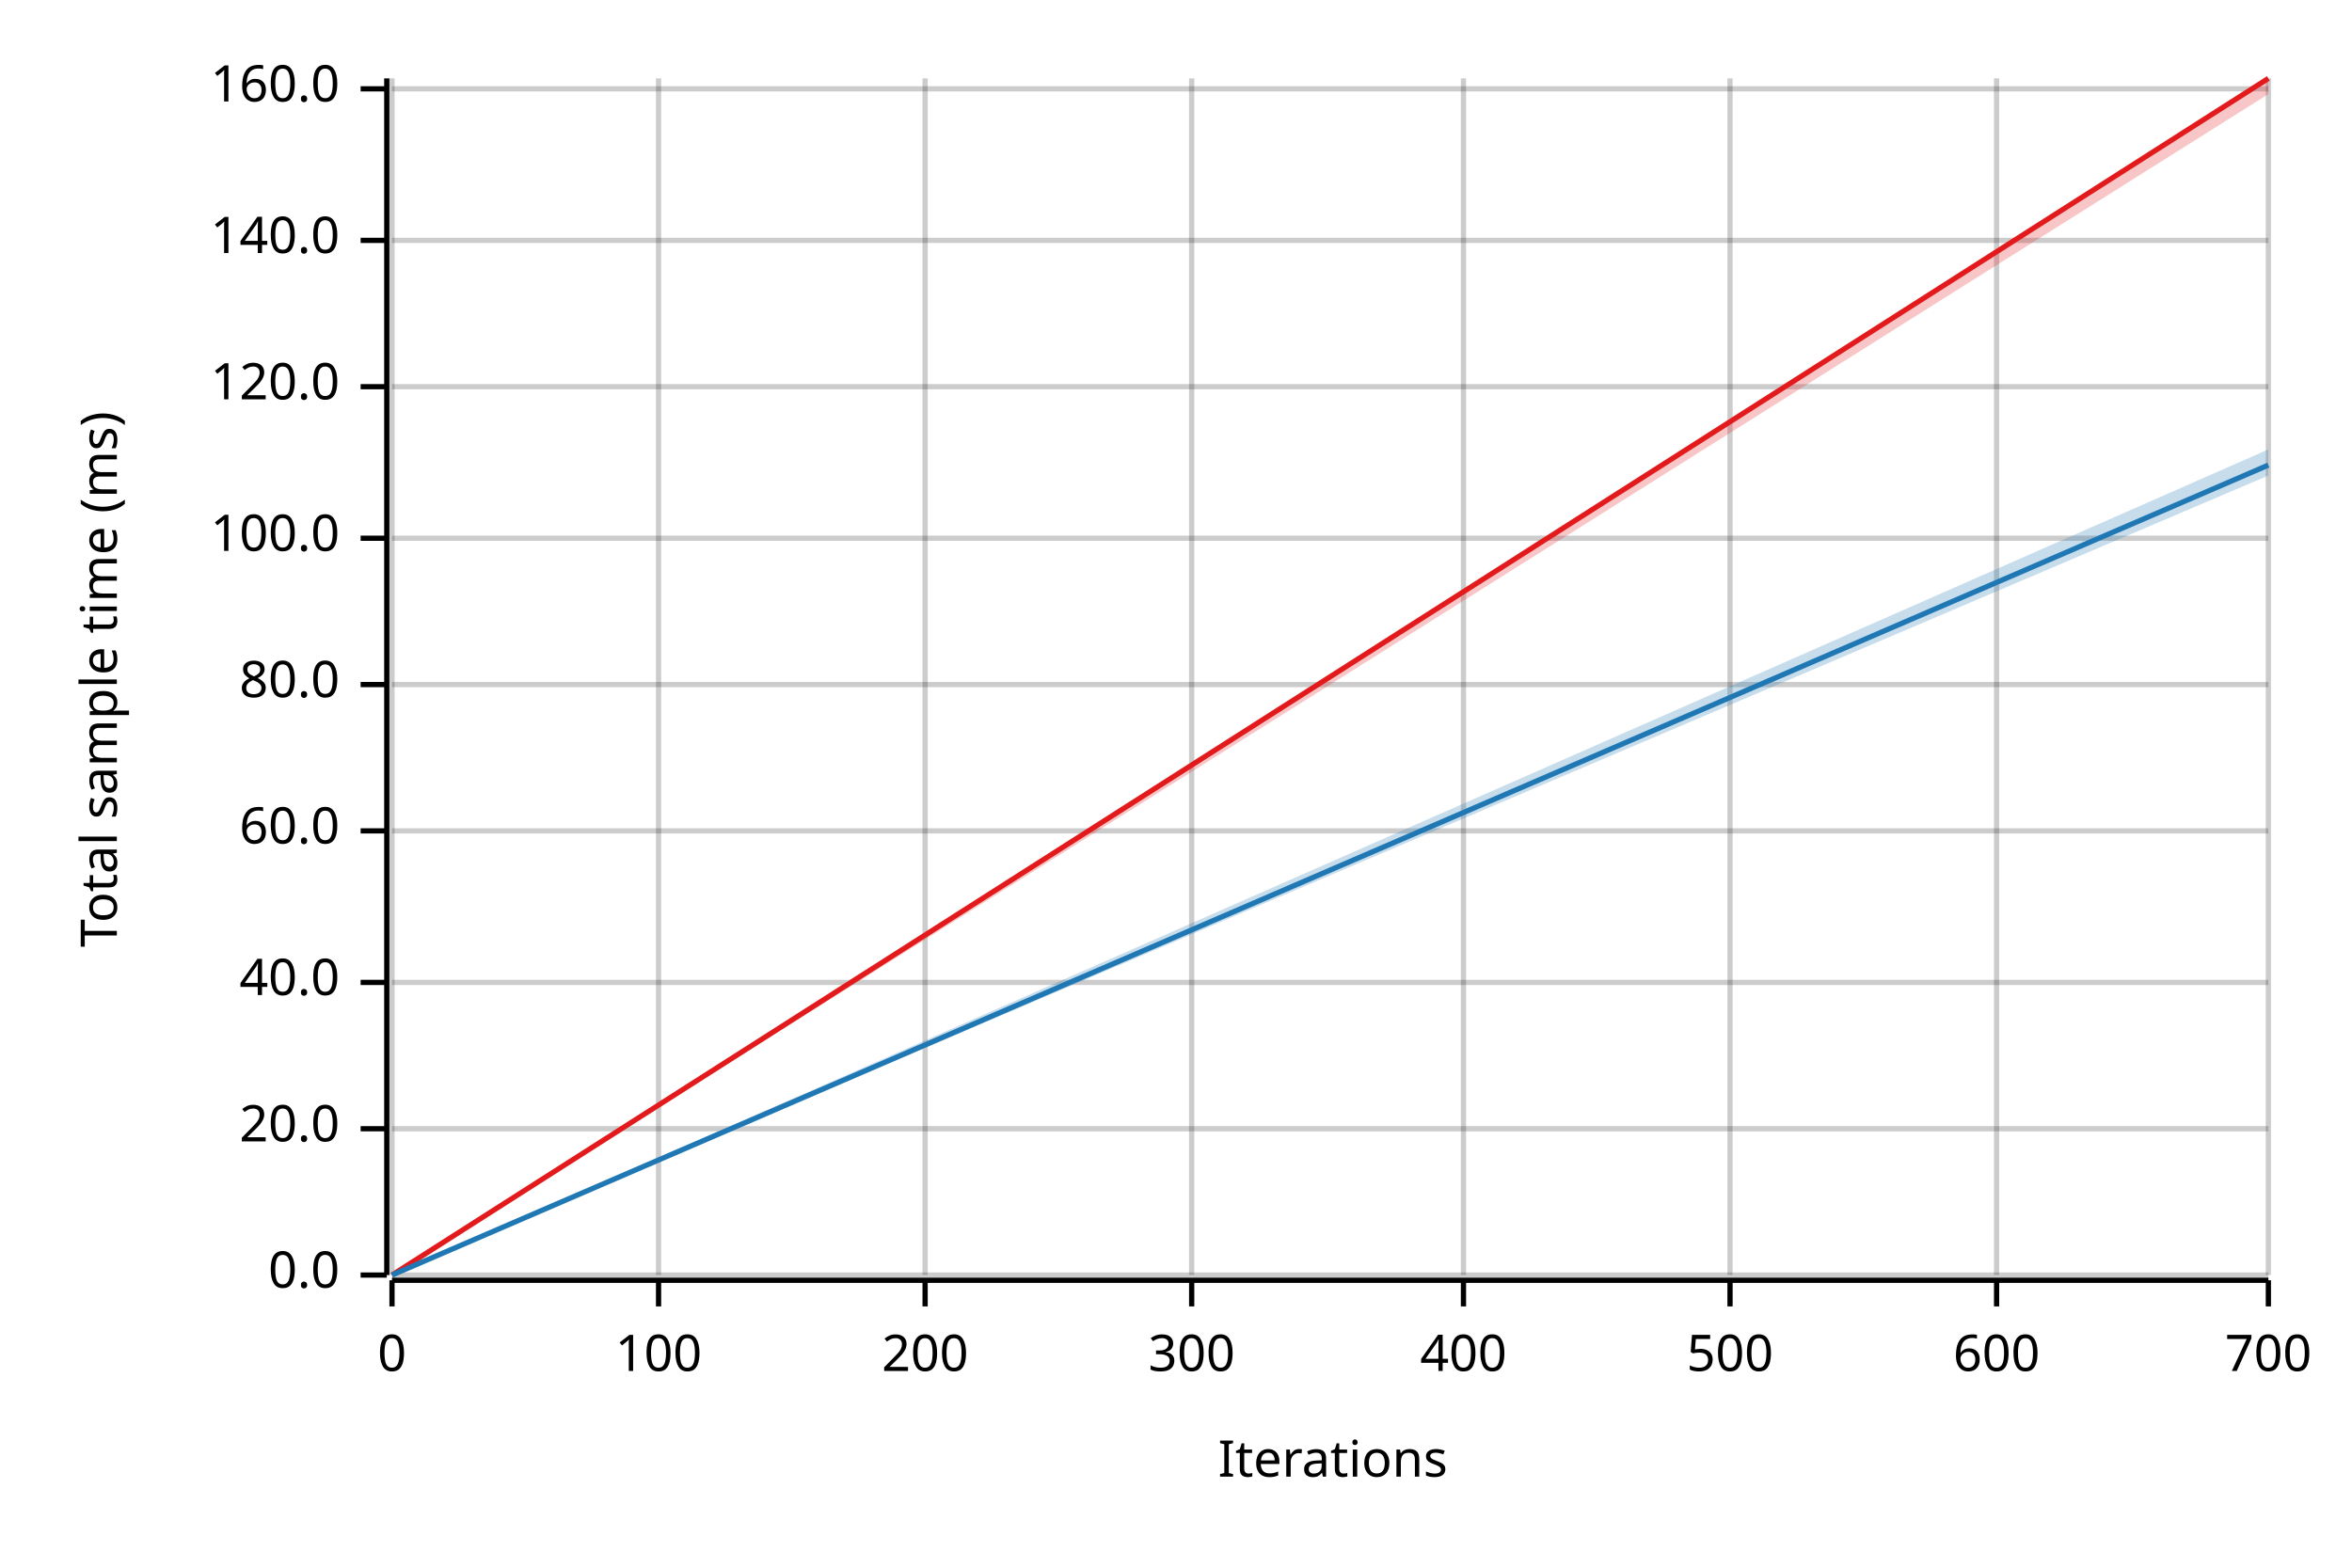
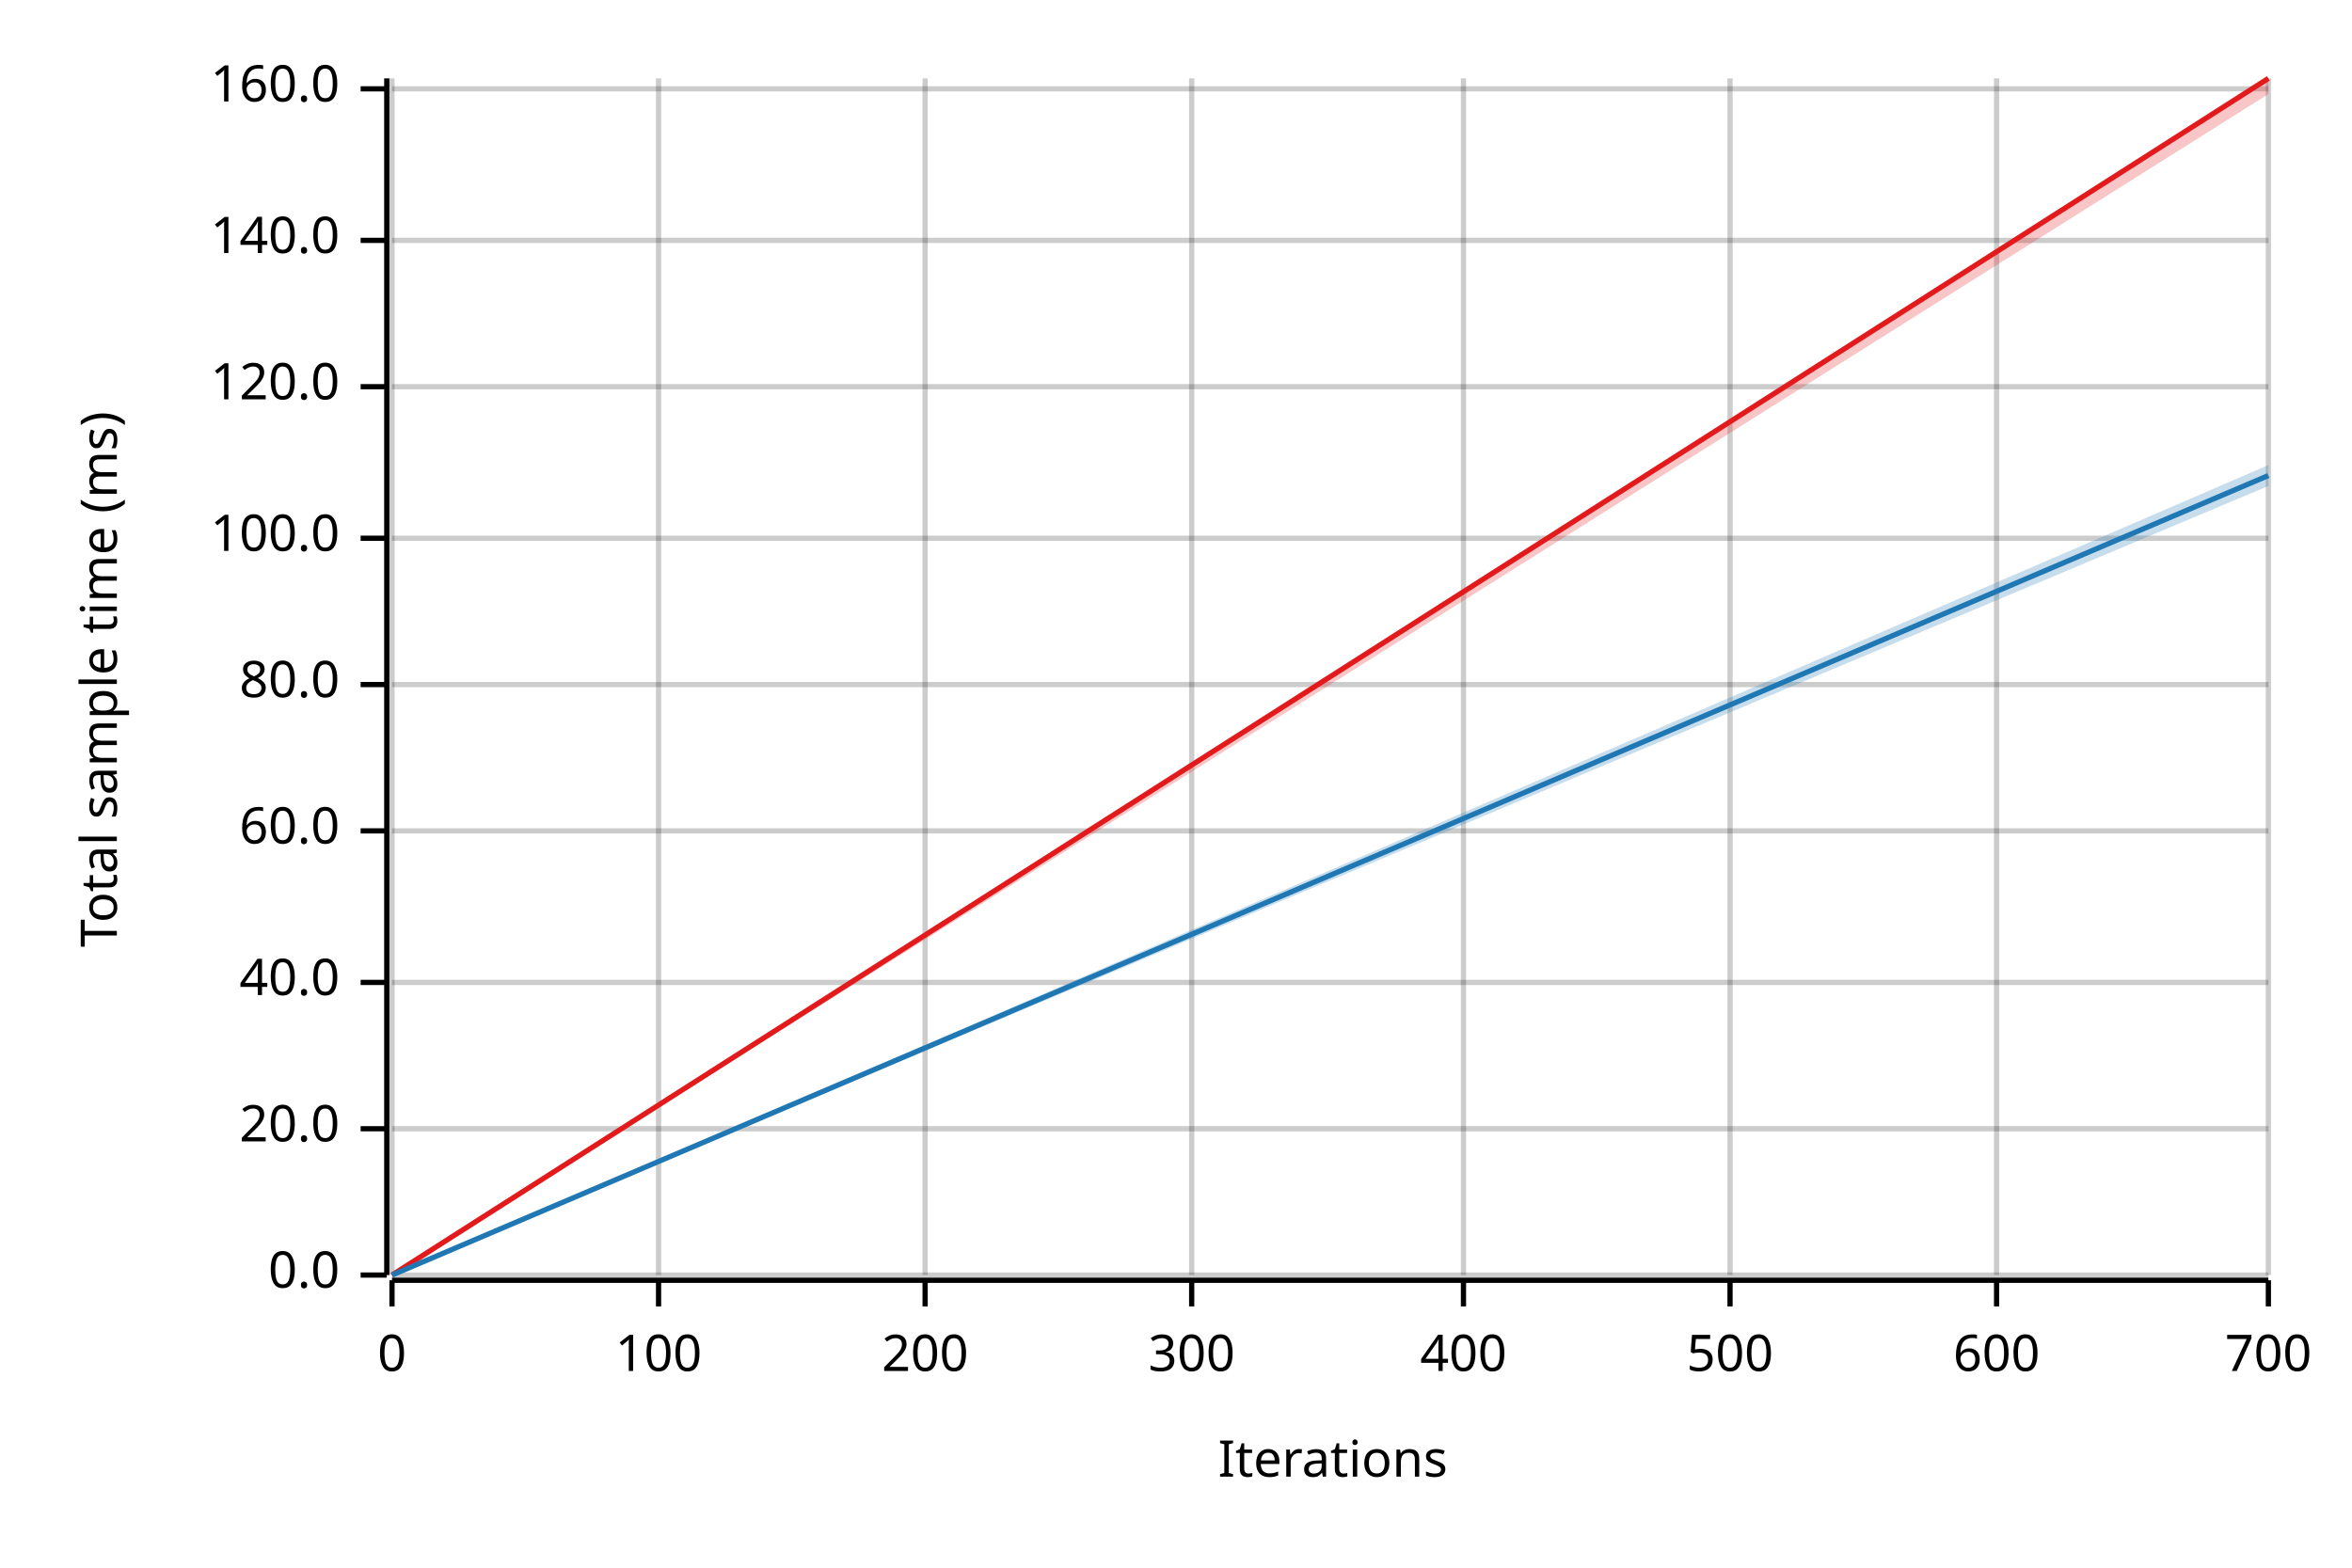
<svg xmlns="http://www.w3.org/2000/svg" width="450" height="300" viewBox="0 0 450 300">
  <text x="15" y="130" dy="0.76em" text-anchor="middle" font-family="sans-serif" font-size="9.677" opacity="1" fill="#000000" transform="rotate(270, 15, 130)">
Total sample time (ms)
</text>
  <text x="255" y="285" dy="-0.5ex" text-anchor="middle" font-family="sans-serif" font-size="9.677" opacity="1" fill="#000000">
Iterations
</text>
  <line opacity="0.2" stroke="#000000" stroke-width="1" x1="75" y1="244" x2="75" y2="15" />
  <line opacity="0.2" stroke="#000000" stroke-width="1" x1="126" y1="244" x2="126" y2="15" />
  <line opacity="0.2" stroke="#000000" stroke-width="1" x1="177" y1="244" x2="177" y2="15" />
  <line opacity="0.2" stroke="#000000" stroke-width="1" x1="228" y1="244" x2="228" y2="15" />
  <line opacity="0.2" stroke="#000000" stroke-width="1" x1="280" y1="244" x2="280" y2="15" />
  <line opacity="0.2" stroke="#000000" stroke-width="1" x1="331" y1="244" x2="331" y2="15" />
  <line opacity="0.2" stroke="#000000" stroke-width="1" x1="382" y1="244" x2="382" y2="15" />
  <line opacity="0.2" stroke="#000000" stroke-width="1" x1="434" y1="244" x2="434" y2="15" />
  <line opacity="0.2" stroke="#000000" stroke-width="1" x1="75" y1="244" x2="434" y2="244" />
  <line opacity="0.2" stroke="#000000" stroke-width="1" x1="75" y1="216" x2="434" y2="216" />
  <line opacity="0.2" stroke="#000000" stroke-width="1" x1="75" y1="188" x2="434" y2="188" />
  <line opacity="0.2" stroke="#000000" stroke-width="1" x1="75" y1="159" x2="434" y2="159" />
  <line opacity="0.2" stroke="#000000" stroke-width="1" x1="75" y1="131" x2="434" y2="131" />
  <line opacity="0.2" stroke="#000000" stroke-width="1" x1="75" y1="103" x2="434" y2="103" />
  <line opacity="0.2" stroke="#000000" stroke-width="1" x1="75" y1="74" x2="434" y2="74" />
  <line opacity="0.2" stroke="#000000" stroke-width="1" x1="75" y1="46" x2="434" y2="46" />
  <line opacity="0.2" stroke="#000000" stroke-width="1" x1="75" y1="17" x2="434" y2="17" />
  <polyline fill="none" opacity="1" stroke="#000000" stroke-width="1" points="74,15 74,244 " />
  <text x="65" y="244" dy="0.5ex" text-anchor="end" font-family="sans-serif" font-size="9.677" opacity="1" fill="#000000">
0.0
</text>
  <polyline fill="none" opacity="1" stroke="#000000" stroke-width="1" points="69,244 74,244 " />
  <text x="65" y="216" dy="0.5ex" text-anchor="end" font-family="sans-serif" font-size="9.677" opacity="1" fill="#000000">
20.0
</text>
  <polyline fill="none" opacity="1" stroke="#000000" stroke-width="1" points="69,216 74,216 " />
  <text x="65" y="188" dy="0.5ex" text-anchor="end" font-family="sans-serif" font-size="9.677" opacity="1" fill="#000000">
40.0
</text>
  <polyline fill="none" opacity="1" stroke="#000000" stroke-width="1" points="69,188 74,188 " />
  <text x="65" y="159" dy="0.5ex" text-anchor="end" font-family="sans-serif" font-size="9.677" opacity="1" fill="#000000">
60.0
</text>
  <polyline fill="none" opacity="1" stroke="#000000" stroke-width="1" points="69,159 74,159 " />
  <text x="65" y="131" dy="0.5ex" text-anchor="end" font-family="sans-serif" font-size="9.677" opacity="1" fill="#000000">
80.0
</text>
  <polyline fill="none" opacity="1" stroke="#000000" stroke-width="1" points="69,131 74,131 " />
  <text x="65" y="103" dy="0.5ex" text-anchor="end" font-family="sans-serif" font-size="9.677" opacity="1" fill="#000000">
100.0
</text>
  <polyline fill="none" opacity="1" stroke="#000000" stroke-width="1" points="69,103 74,103 " />
  <text x="65" y="74" dy="0.5ex" text-anchor="end" font-family="sans-serif" font-size="9.677" opacity="1" fill="#000000">
120.0
</text>
  <polyline fill="none" opacity="1" stroke="#000000" stroke-width="1" points="69,74 74,74 " />
  <text x="65" y="46" dy="0.5ex" text-anchor="end" font-family="sans-serif" font-size="9.677" opacity="1" fill="#000000">
140.0
</text>
  <polyline fill="none" opacity="1" stroke="#000000" stroke-width="1" points="69,46 74,46 " />
  <text x="65" y="17" dy="0.5ex" text-anchor="end" font-family="sans-serif" font-size="9.677" opacity="1" fill="#000000">
160.0
</text>
  <polyline fill="none" opacity="1" stroke="#000000" stroke-width="1" points="69,17 74,17 " />
  <polyline fill="none" opacity="1" stroke="#000000" stroke-width="1" points="75,245 434,245 " />
  <text x="75" y="255" dy="0.76em" text-anchor="middle" font-family="sans-serif" font-size="9.677" opacity="1" fill="#000000">
0
</text>
  <polyline fill="none" opacity="1" stroke="#000000" stroke-width="1" points="75,245 75,250 " />
  <text x="126" y="255" dy="0.76em" text-anchor="middle" font-family="sans-serif" font-size="9.677" opacity="1" fill="#000000">
100
</text>
  <polyline fill="none" opacity="1" stroke="#000000" stroke-width="1" points="126,245 126,250 " />
  <text x="177" y="255" dy="0.76em" text-anchor="middle" font-family="sans-serif" font-size="9.677" opacity="1" fill="#000000">
200
</text>
  <polyline fill="none" opacity="1" stroke="#000000" stroke-width="1" points="177,245 177,250 " />
  <text x="228" y="255" dy="0.76em" text-anchor="middle" font-family="sans-serif" font-size="9.677" opacity="1" fill="#000000">
300
</text>
  <polyline fill="none" opacity="1" stroke="#000000" stroke-width="1" points="228,245 228,250 " />
  <text x="280" y="255" dy="0.76em" text-anchor="middle" font-family="sans-serif" font-size="9.677" opacity="1" fill="#000000">
400
</text>
  <polyline fill="none" opacity="1" stroke="#000000" stroke-width="1" points="280,245 280,250 " />
  <text x="331" y="255" dy="0.76em" text-anchor="middle" font-family="sans-serif" font-size="9.677" opacity="1" fill="#000000">
500
</text>
  <polyline fill="none" opacity="1" stroke="#000000" stroke-width="1" points="331,245 331,250 " />
  <text x="382" y="255" dy="0.76em" text-anchor="middle" font-family="sans-serif" font-size="9.677" opacity="1" fill="#000000">
600
</text>
  <polyline fill="none" opacity="1" stroke="#000000" stroke-width="1" points="382,245 382,250 " />
  <text x="434" y="255" dy="0.76em" text-anchor="middle" font-family="sans-serif" font-size="9.677" opacity="1" fill="#000000">
700
</text>
  <polyline fill="none" opacity="1" stroke="#000000" stroke-width="1" points="434,245 434,250 " />
  <polyline fill="none" opacity="1" stroke="#E31A1C" stroke-width="1" points="75,244 434,15 " />
  <polygon opacity="0.25" fill="#E31A1C" points="75,244 434,18 434,15 " />
-   <polyline fill="none" opacity="1" stroke="#1F78B4" stroke-width="1" points="75,244 434,89 " />
-   <polygon opacity="0.25" fill="#1F78B4" points="75,244 434,91 434,86 " />
+   <polyline fill="none" opacity="1" stroke="#1F78B4" stroke-width="1" points="75,244 434,91 " />
+   <polygon opacity="0.25" fill="#1F78B4" points="75,244 434,93 434,89 " />
</svg>
